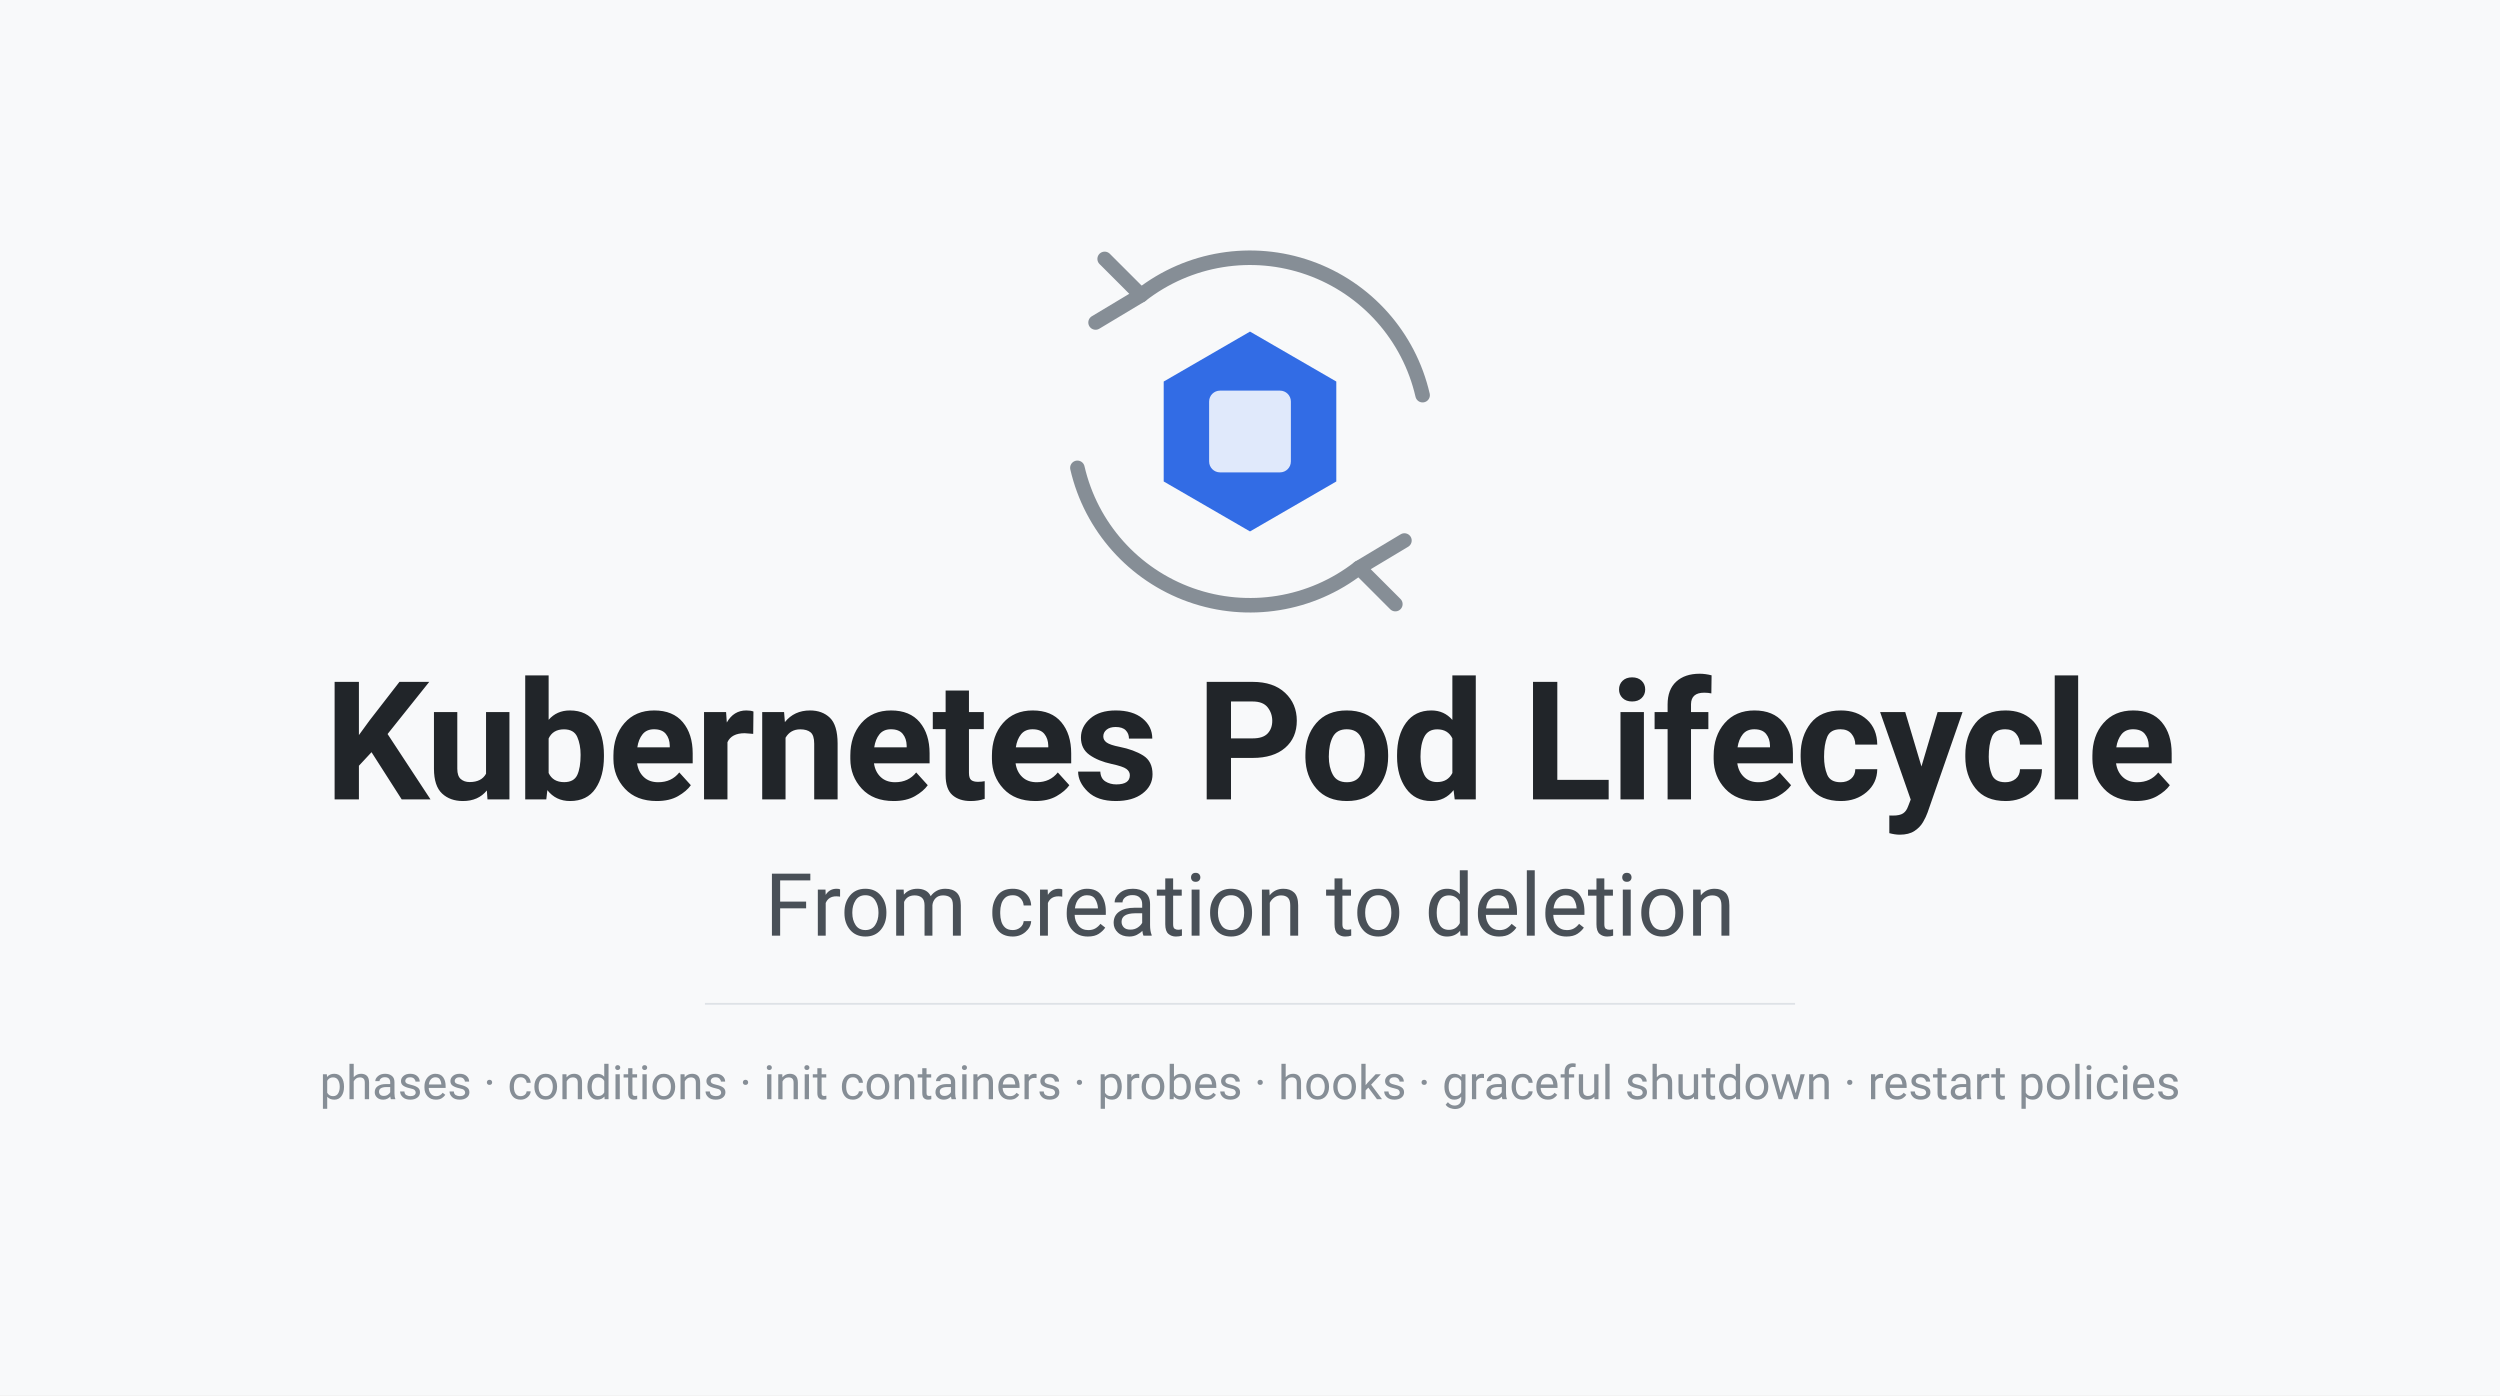
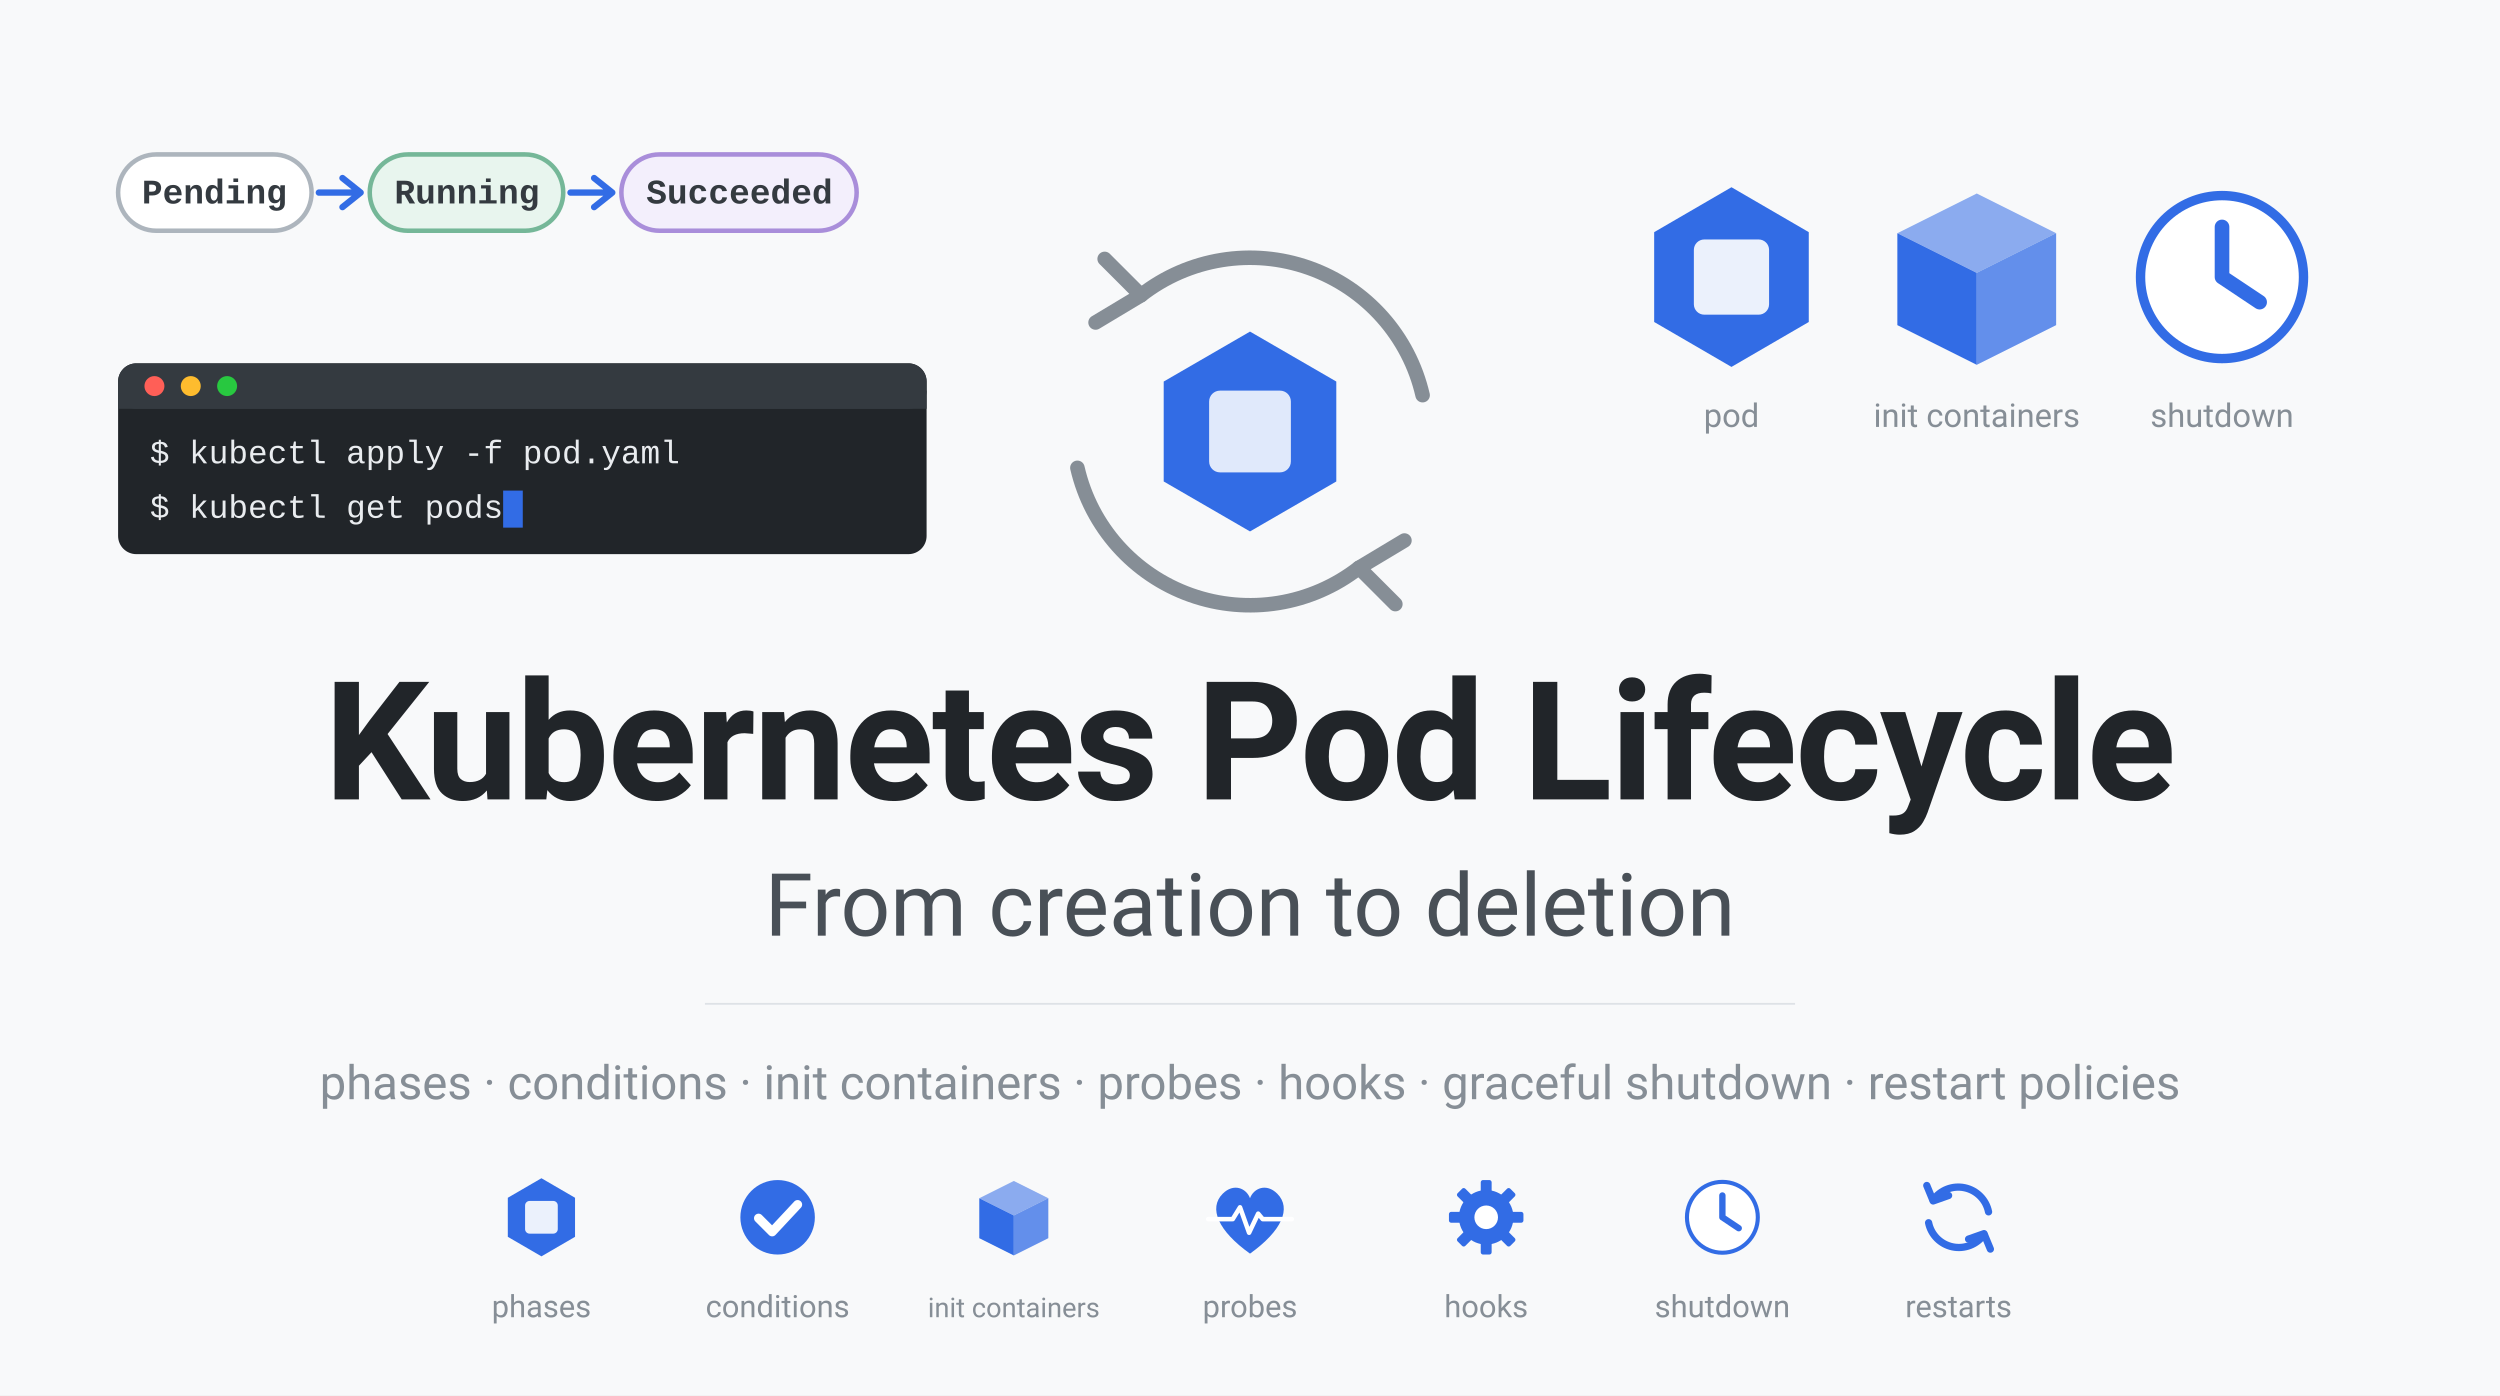
<svg xmlns="http://www.w3.org/2000/svg" width="2752" height="1536" viewBox="0 0 2752 1536" font-family="Roboto, 'Helvetica Neue', Arial, sans-serif" role="img" aria-labelledby="t d">
  <defs>
    <style>
      .bg  { fill: #f8f9fa; }
      .a   { fill: #326ce5; }
      .a2  { fill: #495057; }
      .ink { fill: #343a40; }
      .pap { fill: #ffffff; stroke: #ced4da; stroke-width: 6; }
      .ln  { stroke: #adb5bd; stroke-width: 10; stroke-linecap: round; fill: none; }
      .al  { stroke: #326ce5; stroke-width: 16; stroke-linecap: round; stroke-linejoin: round; fill: none; }
      .wt  { fill: #ffffff; }
      .h   { font-weight: 700; fill: #212529; letter-spacing: -2px; }
      .s   { fill: #495057; }
      .n   { fill: #868e96; }
      .r   { stroke: #dee2e6; stroke-width: 2; }
      @media (prefers-color-scheme: dark) {
        .bg  { fill: #161b22; }
        .ink { fill: #c9d1d9; }
        .pap { fill: #0d1117; stroke: #30363d; }
        .ln  { stroke: #484f58; }
        .h   { fill: #f0f6fc; }
        .s   { fill: #c9d1d9; }
        .n   { fill: #8b949e; }
        .r   { stroke: #30363d; }
      }
    </style>
  </defs>
  <rect class="bg" width="2752" height="1536" />
+   <g id="vignettes">
+     <style>
+   .vf   { fill: #326ce5; }
+   .vs   { stroke: #326ce5; fill: none; stroke-linecap: round; stroke-linejoin: round; }
+   .vs2  { stroke: #326ce5; fill: none; stroke-linecap: round; stroke-linejoin: round; opacity: .6; }
+   .vsw  { stroke: #326ce5; stroke-width: 9; }
+   .vl   { fill: #326ce5; fill-opacity: .18; }
+   .vl2  { fill: #326ce5; fill-opacity: .4; }
+   .vp   { fill: #ffffff; }
+   .vg   { stroke: #ced4da; fill: none; stroke-linecap: round; }
+   .vg2  { fill: #adb5bd; }
+   .vbg  { stroke: #f8f9fa; stroke-width: 6; stroke-linejoin: round; }
+   .vink { fill: #343a40; stroke: #343a40; }
+   .vn   { fill: #868e96; }
+   .var  { stroke: #326ce5; stroke-width: 7; fill: none; stroke-linecap: round; stroke-linejoin: round; }
+   .vpn  { fill: #ffffff; stroke: #adb5bd; stroke-width: 5; }
+   .vpg  { fill: #e8f5ee; stroke: #75b798; stroke-width: 5; }
+   .vpv  { fill: #f3effc; stroke: #a98eda; stroke-width: 5; }
+   .vterm{ fill: #212529; }
+   .vtbar{ fill: #343a40; }
+   .vtx  { fill: #e9ecef; }
+   .vcur { fill: #326ce5; }
+   text.vink { stroke: none; }
+   @media (prefers-color-scheme: dark) {
+     .vp   { fill: #0d1117; }
+     .vg   { stroke: #484f58; }
+     .vbg  { stroke: #161b22; }
+     .vink { fill: #c9d1d9; stroke: #c9d1d9; }
+     .vn   { fill: #8b949e; }
+     .vpn  { fill: #0d1117; stroke: #484f58; }
+     .vpg  { fill: #0f2a1d; stroke: #3d8b63; }
+     .vpv  { fill: #231a3a; stroke: #8a6fc7; }
+     .vterm{ fill: #0d1117; stroke: #30363d; stroke-width: 4; }
+     .vtbar{ fill: #21262d; }
+   }
+ </style>
+     <g transform="translate(-40.0,0.0) scale(1.000)">
+       <rect class="vpn" x="170" y="170" width="213" height="84" rx="42" />
+       <text class="vink" x="276" y="224" text-anchor="middle" font-size="38" font-family="Menlo, Consolas, 'Liberation Mono', monospace" font-weight="700">Pending</text>
+       <path class="var" d="M391,212 H437 M417,196 L437,212 L417,228" />
+       <rect class="vpg" x="447" y="170" width="213" height="84" rx="42" />
+       <text class="vink" x="554" y="224" text-anchor="middle" font-size="38" font-family="Menlo, Consolas, 'Liberation Mono', monospace" font-weight="700">Running</text>
+       <path class="var" d="M668,212 H714 M694,196 L714,212 L694,228" />
+       <rect class="vpv" x="724" y="170" width="259" height="84" rx="42" />
+       <text class="vink" x="854" y="224" text-anchor="middle" font-size="38" font-family="Menlo, Consolas, 'Liberation Mono', monospace" font-weight="700">Succeeded</text>
+       <rect class="vterm" x="170" y="400" width="890" height="210" rx="20" />
+       <rect class="vtbar" x="170" y="400" width="890" height="50" rx="20" />
+       <rect class="vtbar" x="170" y="430" width="890" height="20" />
+       <circle cx="210" cy="425" r="11" fill="#ff5f57" />
+       <circle cx="250" cy="425" r="11" fill="#febc2e" />
+       <circle cx="290" cy="425" r="11" fill="#28c840" />
+       <text class="vtx" x="205" y="510" font-size="36" font-family="Menlo, Consolas, 'Liberation Mono', monospace">$ kubectl apply -f pod.yaml</text>
+       <text class="vtx" x="205" y="570" font-size="36" font-family="Menlo, Consolas, 'Liberation Mono', monospace">$ kubectl get pods<tspan class="vcur"> █</tspan>
+       </text>
+     </g>
+     <g transform="translate(-4.0,0.0) scale(1.000)">
+       <g transform="translate(1795,190) scale(1.150)">
+         <polygon class="vf" points="100,14 174,57 174,143 100,186 26,143 26,57" />
+         <rect x="64" y="64" width="72" height="72" rx="10" fill="#fff" opacity=".9" />
+       </g>
+       <text class="vn" x="1910" y="470" text-anchor="middle" font-size="36">pod</text>
+       <g transform="translate(2065,190) scale(1.150)">
+         <path class="vf" d="M100,20 L176,58 L100,96 L24,58 Z" opacity=".55" />
+         <path class="vf" d="M24,58 L100,96 V184 L24,146 Z" />
+         <path class="vf" d="M176,58 L100,96 V184 L176,146 Z" opacity=".75" />
+       </g>
+       <text class="vn" x="2180" y="470" text-anchor="middle" font-size="36">init containers</text>
+       <g transform="translate(2335,190) scale(1.150)">
+         <circle class="vp vsw" cx="100" cy="100" r="78" />
+         <path class="vs" d="M100,52 V100 L136,124" stroke-width="14" />
+       </g>
+       <text class="vn" x="2450" y="470" text-anchor="middle" font-size="36">shutdown</text>
+     </g>
+     <g transform="translate(546.0,1290) scale(0.500)">
+       <polygon class="vf" points="100,14 174,57 174,143 100,186 26,143 26,57" />
+       <rect x="64" y="64" width="72" height="72" rx="10" fill="#fff" opacity=".9" />
+     </g>
+     <text class="vn" x="596" y="1450" text-anchor="middle" font-size="34">phases</text>
+     <g transform="translate(806.0,1290) scale(0.500)">
+       <circle class="vf" cx="100" cy="100" r="82" />
+       <path d="M58,102 L88,132 L144,72" stroke="#fff" stroke-width="20" fill="none" stroke-linecap="round" stroke-linejoin="round" />
+     </g>
+     <text class="vn" x="856" y="1450" text-anchor="middle" font-size="34">conditions</text>
+     <g transform="translate(1066.0,1290) scale(0.500)">
+       <path class="vf" d="M100,20 L176,58 L100,96 L24,58 Z" opacity=".55" />
+       <path class="vf" d="M24,58 L100,96 V184 L24,146 Z" />
+       <path class="vf" d="M176,58 L100,96 V184 L176,146 Z" opacity=".75" />
+     </g>
+     <text class="vn" x="1116" y="1450" text-anchor="middle" font-size="30">init containers</text>
+     <g transform="translate(1326.0,1290) scale(0.500)">
+       <path class="vf" d="M100,180 C30,130 8,80 40,48 C64,24 92,36 100,58 C108,36 136,24 160,48 C192,80 170,130 100,180 Z" />
+       <path d="M8,104 H62 L78,78 L98,134 L118,92 L128,104 H192" stroke="#fff" stroke-width="10" fill="none" stroke-linejoin="round" stroke-linecap="round" />
+     </g>
+     <text class="vn" x="1376" y="1450" text-anchor="middle" font-size="34">probes</text>
+     <g transform="translate(1586.0,1290) scale(0.500)">
+       <rect class="vf" x="88" y="18" width="24" height="40" rx="5" transform="rotate(0 100 100)" />
+       <rect class="vf" x="88" y="18" width="24" height="40" rx="5" transform="rotate(45 100 100)" />
+       <rect class="vf" x="88" y="18" width="24" height="40" rx="5" transform="rotate(90 100 100)" />
+       <rect class="vf" x="88" y="18" width="24" height="40" rx="5" transform="rotate(135 100 100)" />
+       <rect class="vf" x="88" y="18" width="24" height="40" rx="5" transform="rotate(180 100 100)" />
+       <rect class="vf" x="88" y="18" width="24" height="40" rx="5" transform="rotate(225 100 100)" />
+       <rect class="vf" x="88" y="18" width="24" height="40" rx="5" transform="rotate(270 100 100)" />
+       <rect class="vf" x="88" y="18" width="24" height="40" rx="5" transform="rotate(315 100 100)" />
+       <circle class="vf" cx="100" cy="100" r="60" />
+       <circle class="vp" cx="100" cy="100" r="26" />
+     </g>
+     <text class="vn" x="1636" y="1450" text-anchor="middle" font-size="34">hooks</text>
+     <g transform="translate(1846.0,1290) scale(0.500)">
+       <circle class="vp vsw" cx="100" cy="100" r="78" />
+       <path class="vs" d="M100,52 V100 L136,124" stroke-width="14" />
+     </g>
+     <text class="vn" x="1896" y="1450" text-anchor="middle" font-size="34">shutdown</text>
+     <g transform="translate(2106.0,1290) scale(0.500)">
+       <path class="vs" d="M166,88 A68,68 0 0 0 44,62 M34,112 A68,68 0 0 0 156,138" stroke-width="16" />
+       <path class="vs" d="M30,30 L44,64 L78,52 M170,170 L156,136 L122,148" stroke-width="16" />
+     </g>
+     <text class="vn" x="2156" y="1450" text-anchor="middle" font-size="34">restarts</text>
+   </g>
  <polygon class="a" points="1471,530 1376,585 1281,530 1281,420 1376,365 1471,420" />
  <path class="al" d="M1566,435 A195,195 0 0 0 1256,325" style="stroke:#868e96" />
  <path class="al" d="M1186,515 A195,195 0 0 0 1496,625" style="stroke:#868e96" />
  <path class="al" d="M1216,285 L1256,325 L1206,355" style="stroke:#868e96" />
  <path class="al" d="M1536,665 L1496,625 L1546,595" style="stroke:#868e96" />
  <rect class="wt" x="1331" y="430" width="90" height="90" rx="12" opacity="0.85" />
  <text class="h" x="1376" y="880" text-anchor="middle" font-size="182">Kubernetes Pod Lifecycle</text>
  <text class="s" x="1376" y="1030" text-anchor="middle" font-size="96">From creation to deletion</text>
  <line class="r" x1="776" y1="1105" x2="1976" y2="1105" />
  <text class="n" x="1376" y="1210" text-anchor="middle" font-size="52">phases · conditions · init containers · probes · hooks · graceful shutdown · restart policies</text>
</svg>
